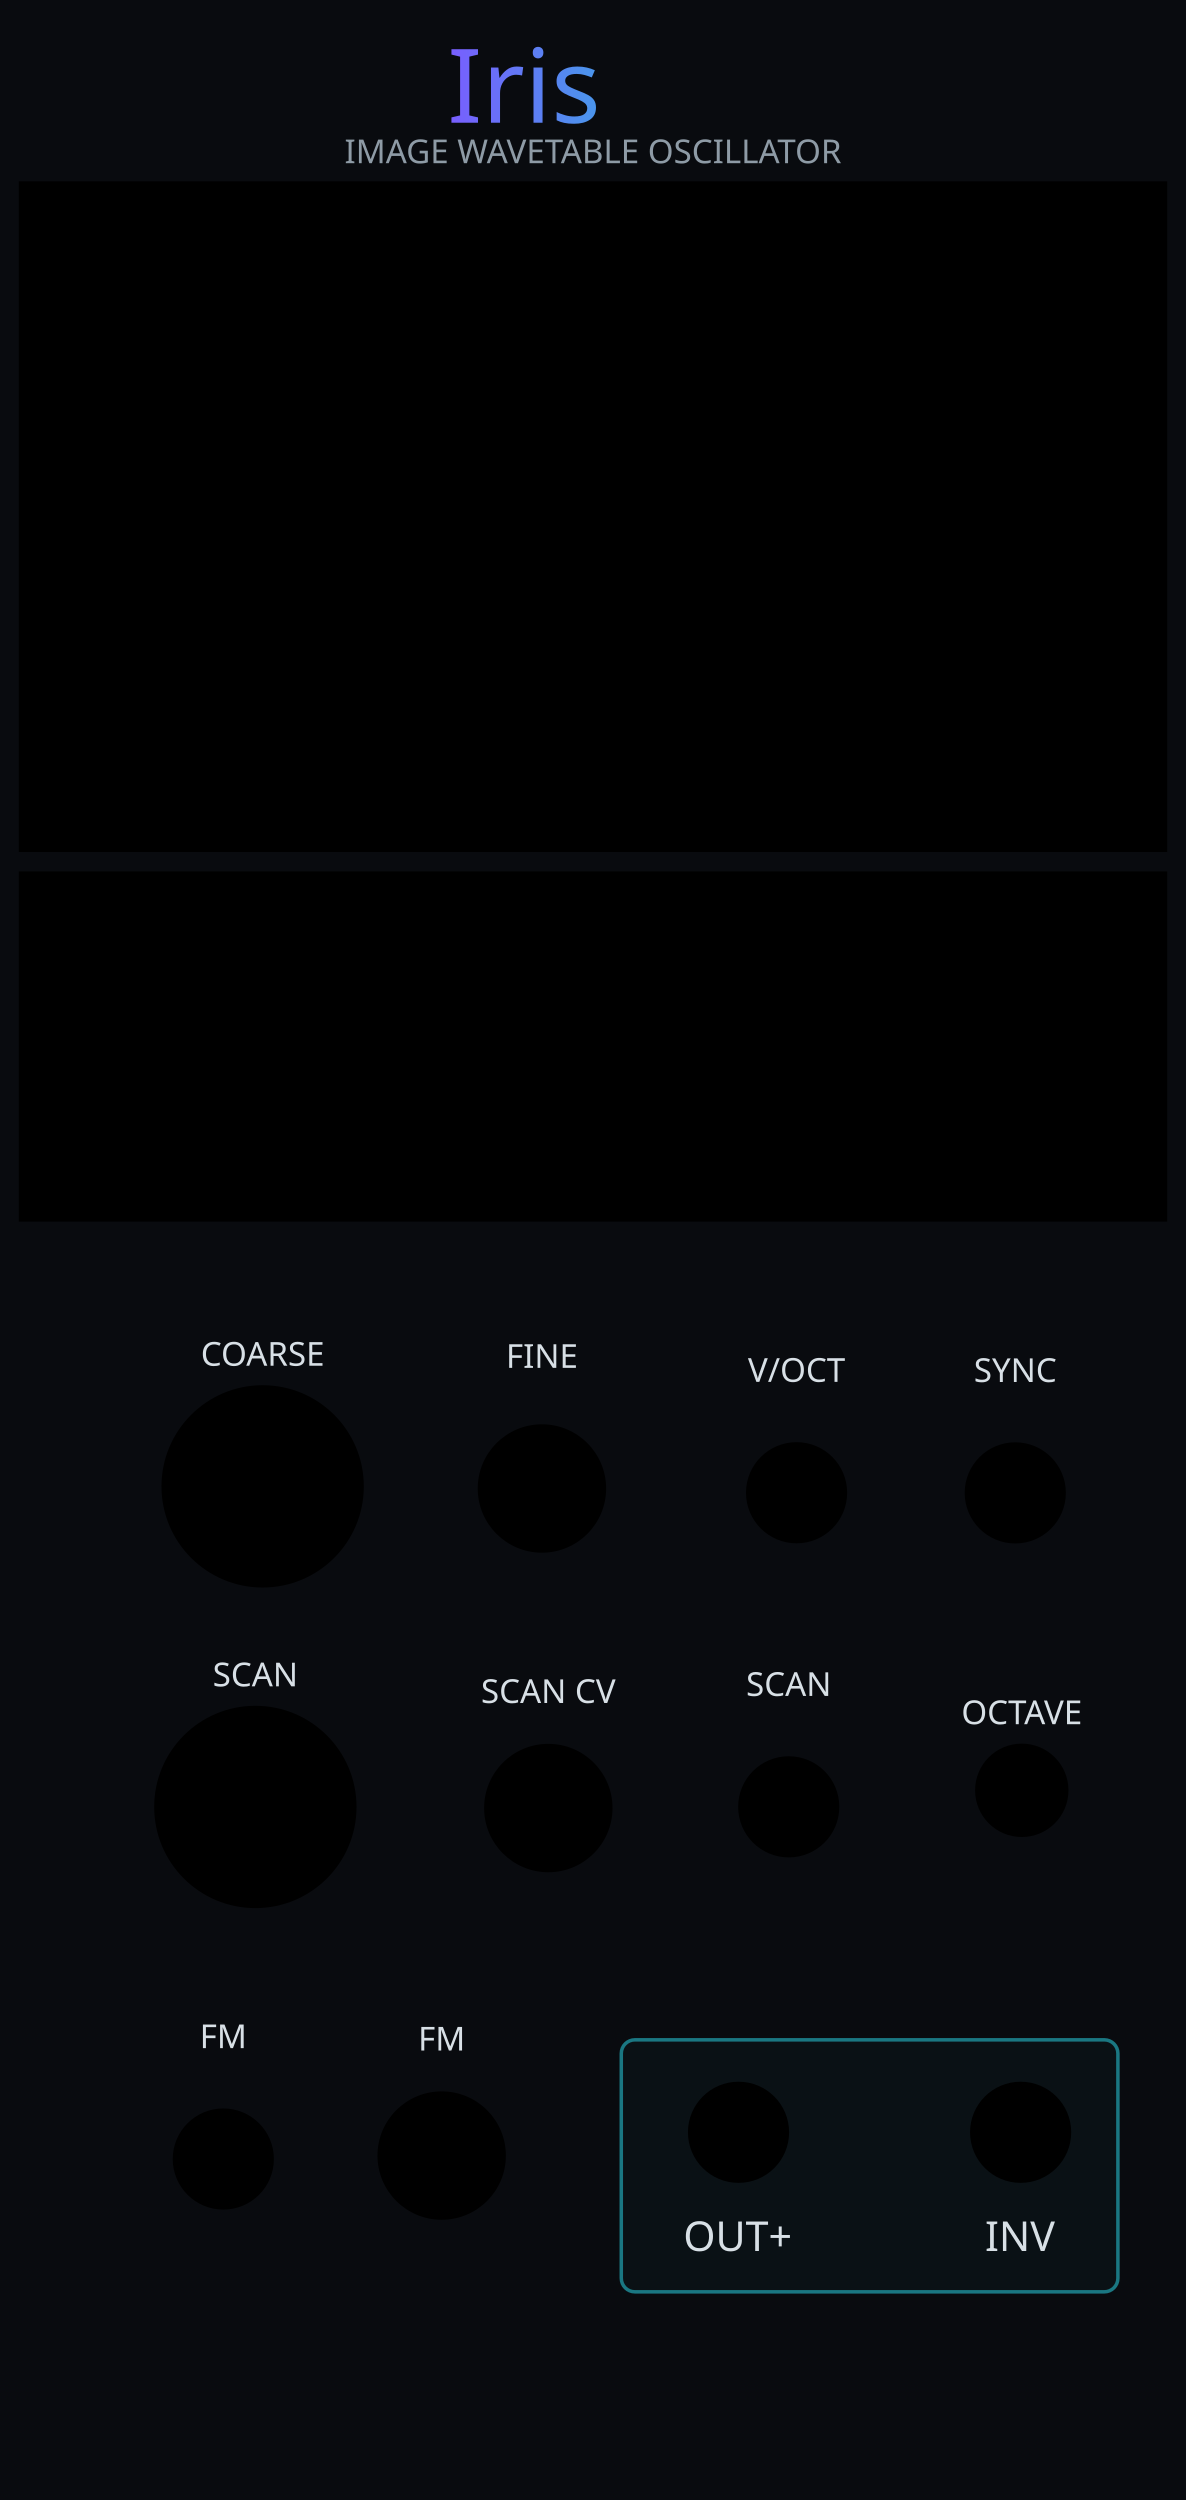
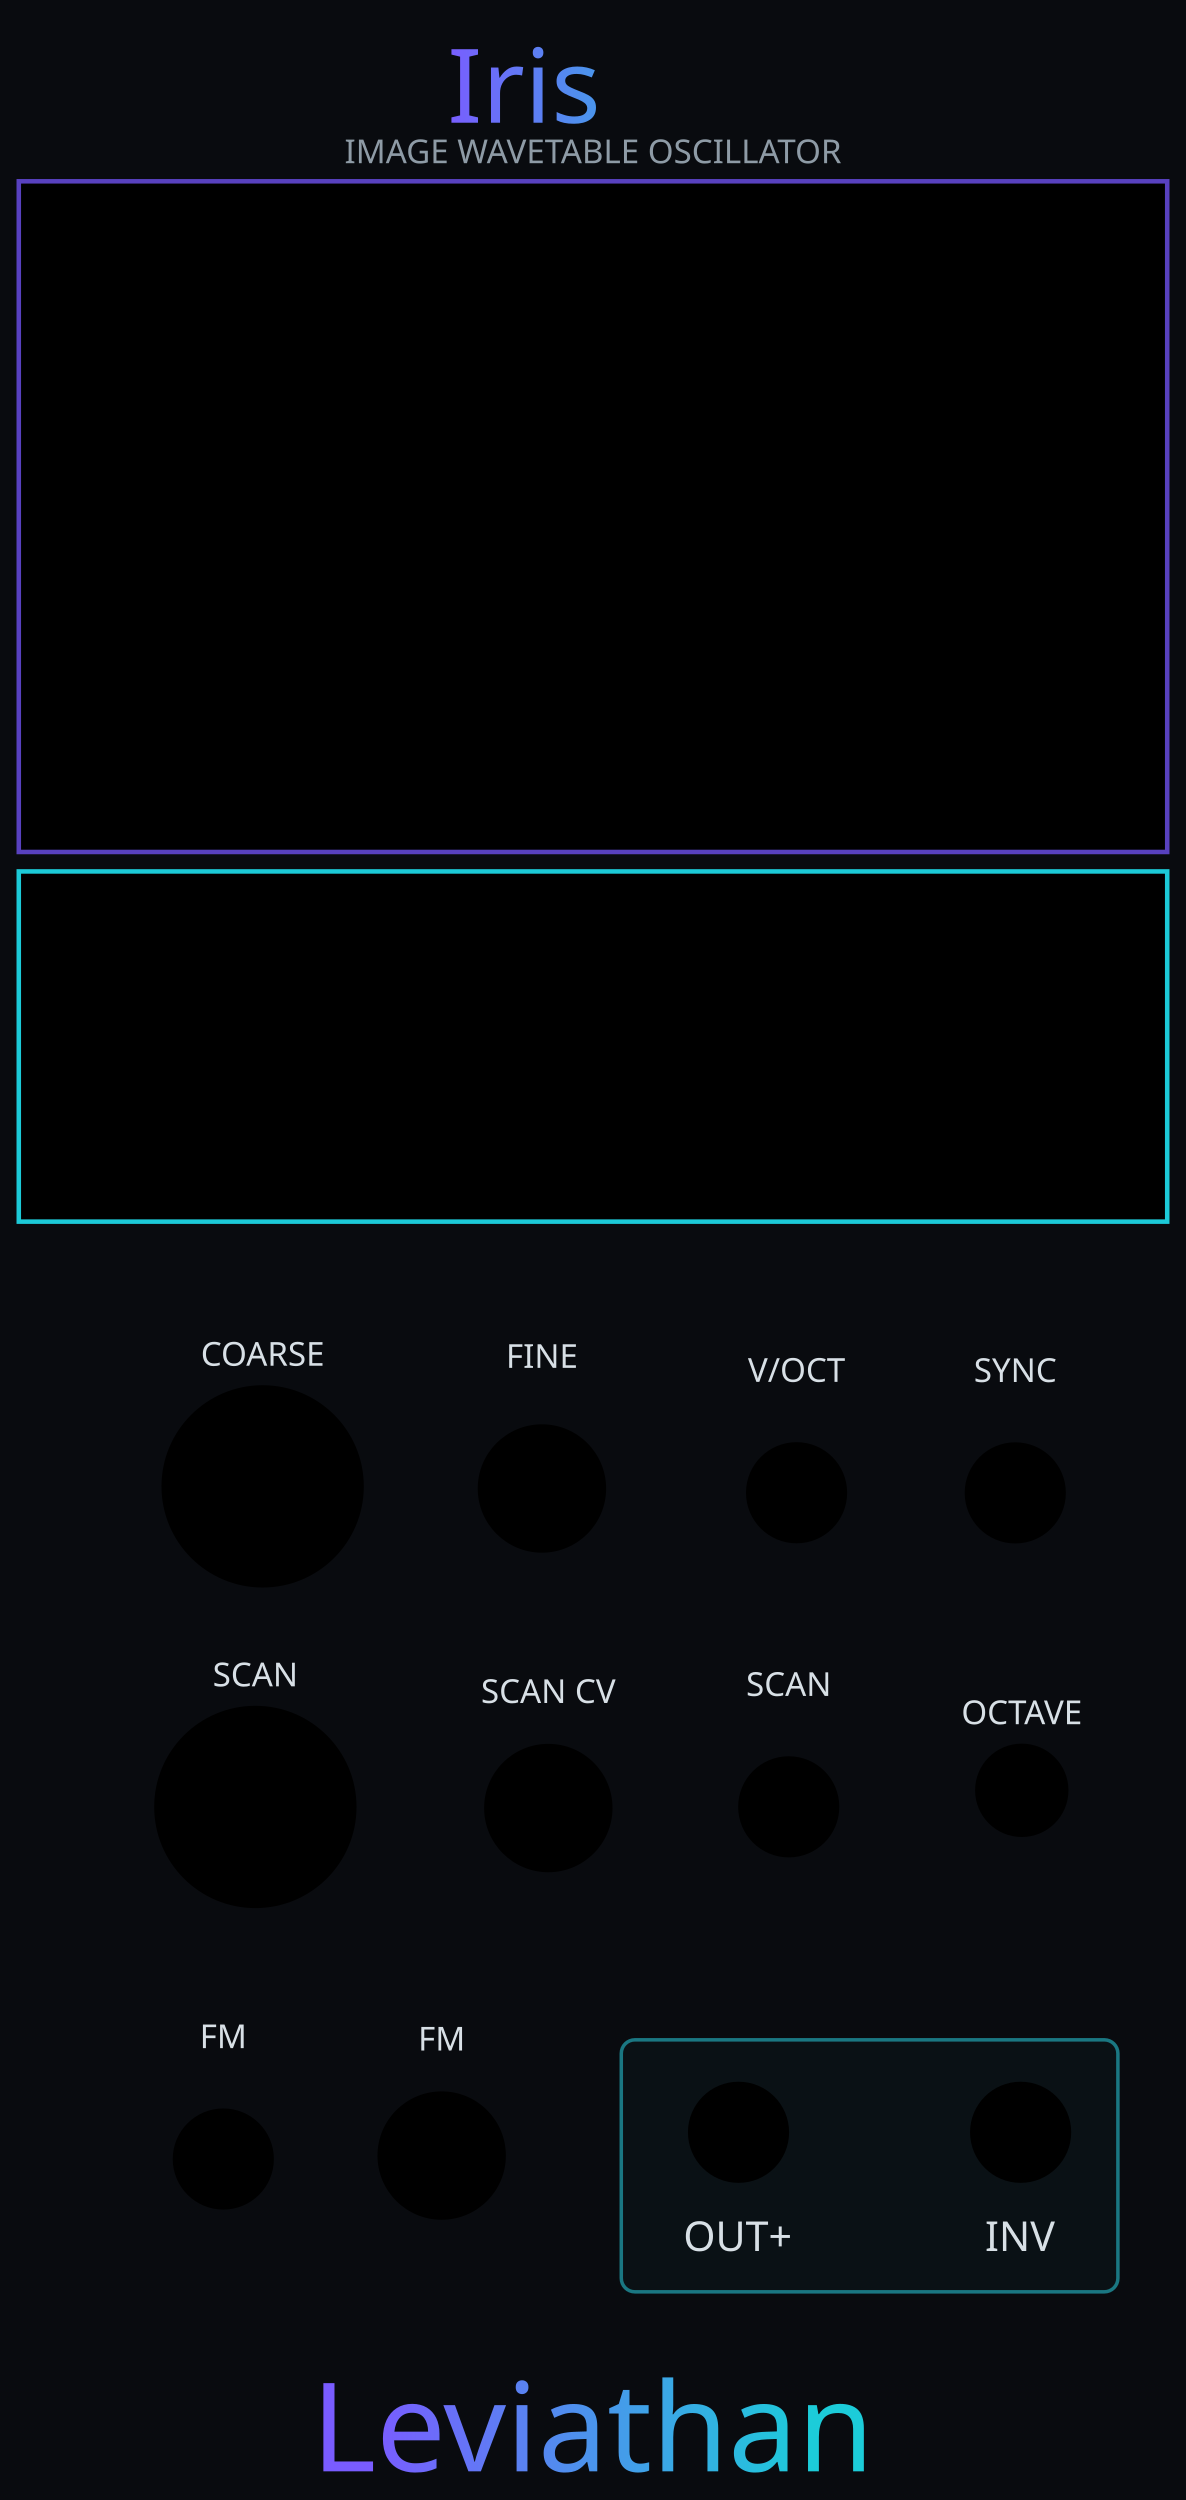
<svg xmlns="http://www.w3.org/2000/svg" xmlns:xlink="http://www.w3.org/1999/xlink" width="60.96mm" height="128.5mm" viewBox="0 0 6096 12850" version="1.1" id="svg18">
  <defs id="defs18">
    <linearGradient xlink:href="#linearGradient22" id="linearGradient500" gradientUnits="userSpaceOnUse" x1="5355.919" y1="1516.234" x2="6904.773" y2="1512.3" gradientTransform="matrix(0.9969081,0,0,0.9969081,-3059.08,-888.3115)" />
    <linearGradient id="linearGradient22">
      <stop style="stop-color:#7a5cff;stop-opacity:1;" offset="0" id="stop22" />
      <stop style="stop-color:#1cccd9;stop-opacity:1;" offset="1" id="stop23" />
    </linearGradient>
+     <linearGradient xlink:href="#linearGradient20" id="linearGradient300" gradientUnits="userSpaceOnUse" gradientTransform="matrix(1.390218,0,0,1.390218,-5698.496,-5277.549)" x1="5486.824" y1="12735.478" x2="7088.807" y2="12738.298" spreadMethod="pad" />
+     <linearGradient id="linearGradient20">
+       <stop style="stop-color:#795cff;stop-opacity:1;" offset="0" id="stop20" />
+       <stop style="stop-color:#1cccd9;stop-opacity:1;" offset="1" id="stop21" />
+     </linearGradient>
  </defs>
  <rect width="6096" height="12850" fill="#090b0f" id="rect1" />
  <rect x="3193.404" y="10484.675" width="2552.596" height="1295.362" rx="70" fill="#0a1115" stroke="#1a7782" stroke-width="18" id="rect18" />
  <g id="components" style="display:inline">
-     <rect id="IRIS_DISPLAY" x="96.527" y="931.9" width="5902.946" height="3447.278" rx="0" style="stroke-width:1.237" />
-     <rect id="IRIS_WAVE_PREVIEW" x="96.527" y="4479.178" width="5902.946" height="1800" rx="0" style="stroke-width:1.018" />
+     <rect id="IRIS_DISPLAY" x="96.527" y="931.9" width="5902.946" height="3447.278" rx="0" style="stroke-width:23.3;stroke:#5841bf;stroke-opacity:1;stroke-dasharray:none" />
+     <rect id="IRIS_WAVE_PREVIEW" x="96.527" y="4479.178" width="5902.946" height="1800" rx="0" style="stroke-width:23.3;stroke:#1ccad8;stroke-opacity:1;stroke-dasharray:none" />
    <circle id="IRIS_COARSE_PARAM" cx="1350" cy="7639.95" r="520" />
    <circle id="IRIS_FINE_PARAM" cx="2785.532" cy="7650.886" r="330" />
    <circle id="IRIS_SCAN_PARAM" cx="1312.53" cy="9287.744" r="520" />
    <circle id="IRIS_FM_ATTEN_PARAM" cx="2270.232" cy="11079.697" r="330" />
    <circle id="IRIS_SCAN_ATTEN_PARAM" cx="2818.34" cy="9293.397" r="330" />
    <circle id="IRIS_COARSE_STEP_MODE_PARAM" cx="5251.916" cy="9202.261" r="240" />
    <circle id="IRIS_V_OCT_INPUT" cx="4094.352" cy="7672.679" r="260" />
    <circle id="IRIS_FM_INPUT" cx="1147.777" cy="11097.392" r="260" />
    <circle id="IRIS_SCAN_INPUT" cx="4054.072" cy="9287.115" r="260" />
    <circle id="IRIS_SYNC_INPUT" cx="5218.498" cy="7673.456" r="260" />
    <circle id="IRIS_OUT_OUTPUT" cx="3796" cy="10960" r="260" />
    <circle id="IRIS_INV_OUTPUT" cx="5246" cy="10960" r="260" />
  </g>
  <g fill="#d8e0e6" font-family="sans-serif" font-size="170" text-anchor="middle" id="g18">
    <text x="1350" y="7019.95" id="text6">COARSE</text>
    <text x="2785.532" y="7030.886" id="text7">FINE</text>
    <text x="1312.53" y="8667.744" id="text8">SCAN</text>
    <text x="2270.232" y="10539.697" id="text9">FM</text>
    <text x="2818.34" y="8753.397" id="text10">SCAN CV</text>
    <text x="5251.916" y="8862.261" id="text12">OCTAVE</text>
    <text x="4094.352" y="7102.679" id="text13">V/OCT</text>
    <text x="1147.777" y="10527.392" id="text14">FM</text>
    <text x="4054.072" y="8717.115" id="text15">SCAN</text>
    <text x="5218.498" y="7103.456" id="text16">SYNC</text>
    <text x="3791.75" y="11569.983" id="text17" style="font-style:normal;font-variant:normal;font-weight:normal;font-stretch:normal;font-size:211.667px;font-family:Rubik;-inkscape-font-specification:'Rubik, @wght=400';font-variant-ligatures:normal;font-variant-caps:normal;font-variant-numeric:normal;font-variant-east-asian:normal;font-variation-settings:'wght' 400;display:inline">
      <tspan id="tspan1" x="3791.75" y="11569.983" style="font-style:normal;font-variant:normal;font-weight:normal;font-stretch:normal;font-size:211.667px;font-family:Rubik;-inkscape-font-specification:'Rubik, @wght=400';font-variant-ligatures:normal;font-variant-caps:normal;font-variant-numeric:normal;font-variant-east-asian:normal;font-variation-settings:'wght' 400;display:inline">OUT+</tspan>
    </text>
    <text x="5242.6" y="11569.983" id="text18" style="font-style:normal;font-variant:normal;font-weight:normal;font-stretch:normal;font-size:211.667px;font-family:Rubik;-inkscape-font-specification:'Rubik, @wght=400';font-variant-ligatures:normal;font-variant-caps:normal;font-variant-numeric:normal;font-variant-east-asian:normal;font-variation-settings:'wght' 400">INV</text>
    <text id="reworked_module_title_text" x="3037.152" y="447.234" style="font-style:normal;font-variant:normal;font-weight:normal;font-stretch:normal;font-size:529.167px;font-family:Rubik;-inkscape-font-specification:'Rubik, @wght=600';font-variant-ligatures:normal;font-variant-caps:normal;font-variant-numeric:normal;font-variant-east-asian:normal;font-variation-settings:'wght' 600;dominant-baseline:middle;text-anchor:middle;display:inline;fill:url(#linearGradient500);stroke-width:28.135" xml:space="preserve">
      <tspan id="tspan2" style="fill:url(#linearGradient500)" x="3037.152" y="447.234">Iris</tspan>
    </text>
    <text x="3048" y="839" fill="#8e9ba6" font-family="sans-serif" font-size="170" text-anchor="middle" id="text4" style="font-style:normal;font-variant:normal;font-weight:normal;font-stretch:normal;font-size:170px;font-family:Rubik;-inkscape-font-specification:'Rubik, Normal';font-variant-ligatures:normal;font-variant-caps:normal;font-variant-numeric:normal;font-variant-east-asian:normal;text-anchor:middle;fill:#8e9ba6">IMAGE WAVETABLE OSCILLATOR</text>
+     <text id="reworked_LEVIATHAN_LOGO" x="3046.095" y="12482.233" style="font-style:normal;font-variant:normal;font-weight:normal;font-stretch:normal;font-size:635px;font-family:Ancient;-inkscape-font-specification:'Ancient, Normal';font-variant-ligatures:normal;font-variant-caps:normal;font-variant-numeric:normal;font-variant-east-asian:normal;dominant-baseline:middle;text-anchor:middle;display:inline;fill:url(#linearGradient300);fill-rule:evenodd;stroke-width:37.088" xml:space="preserve">Leviathan</text>
  </g>
</svg>
